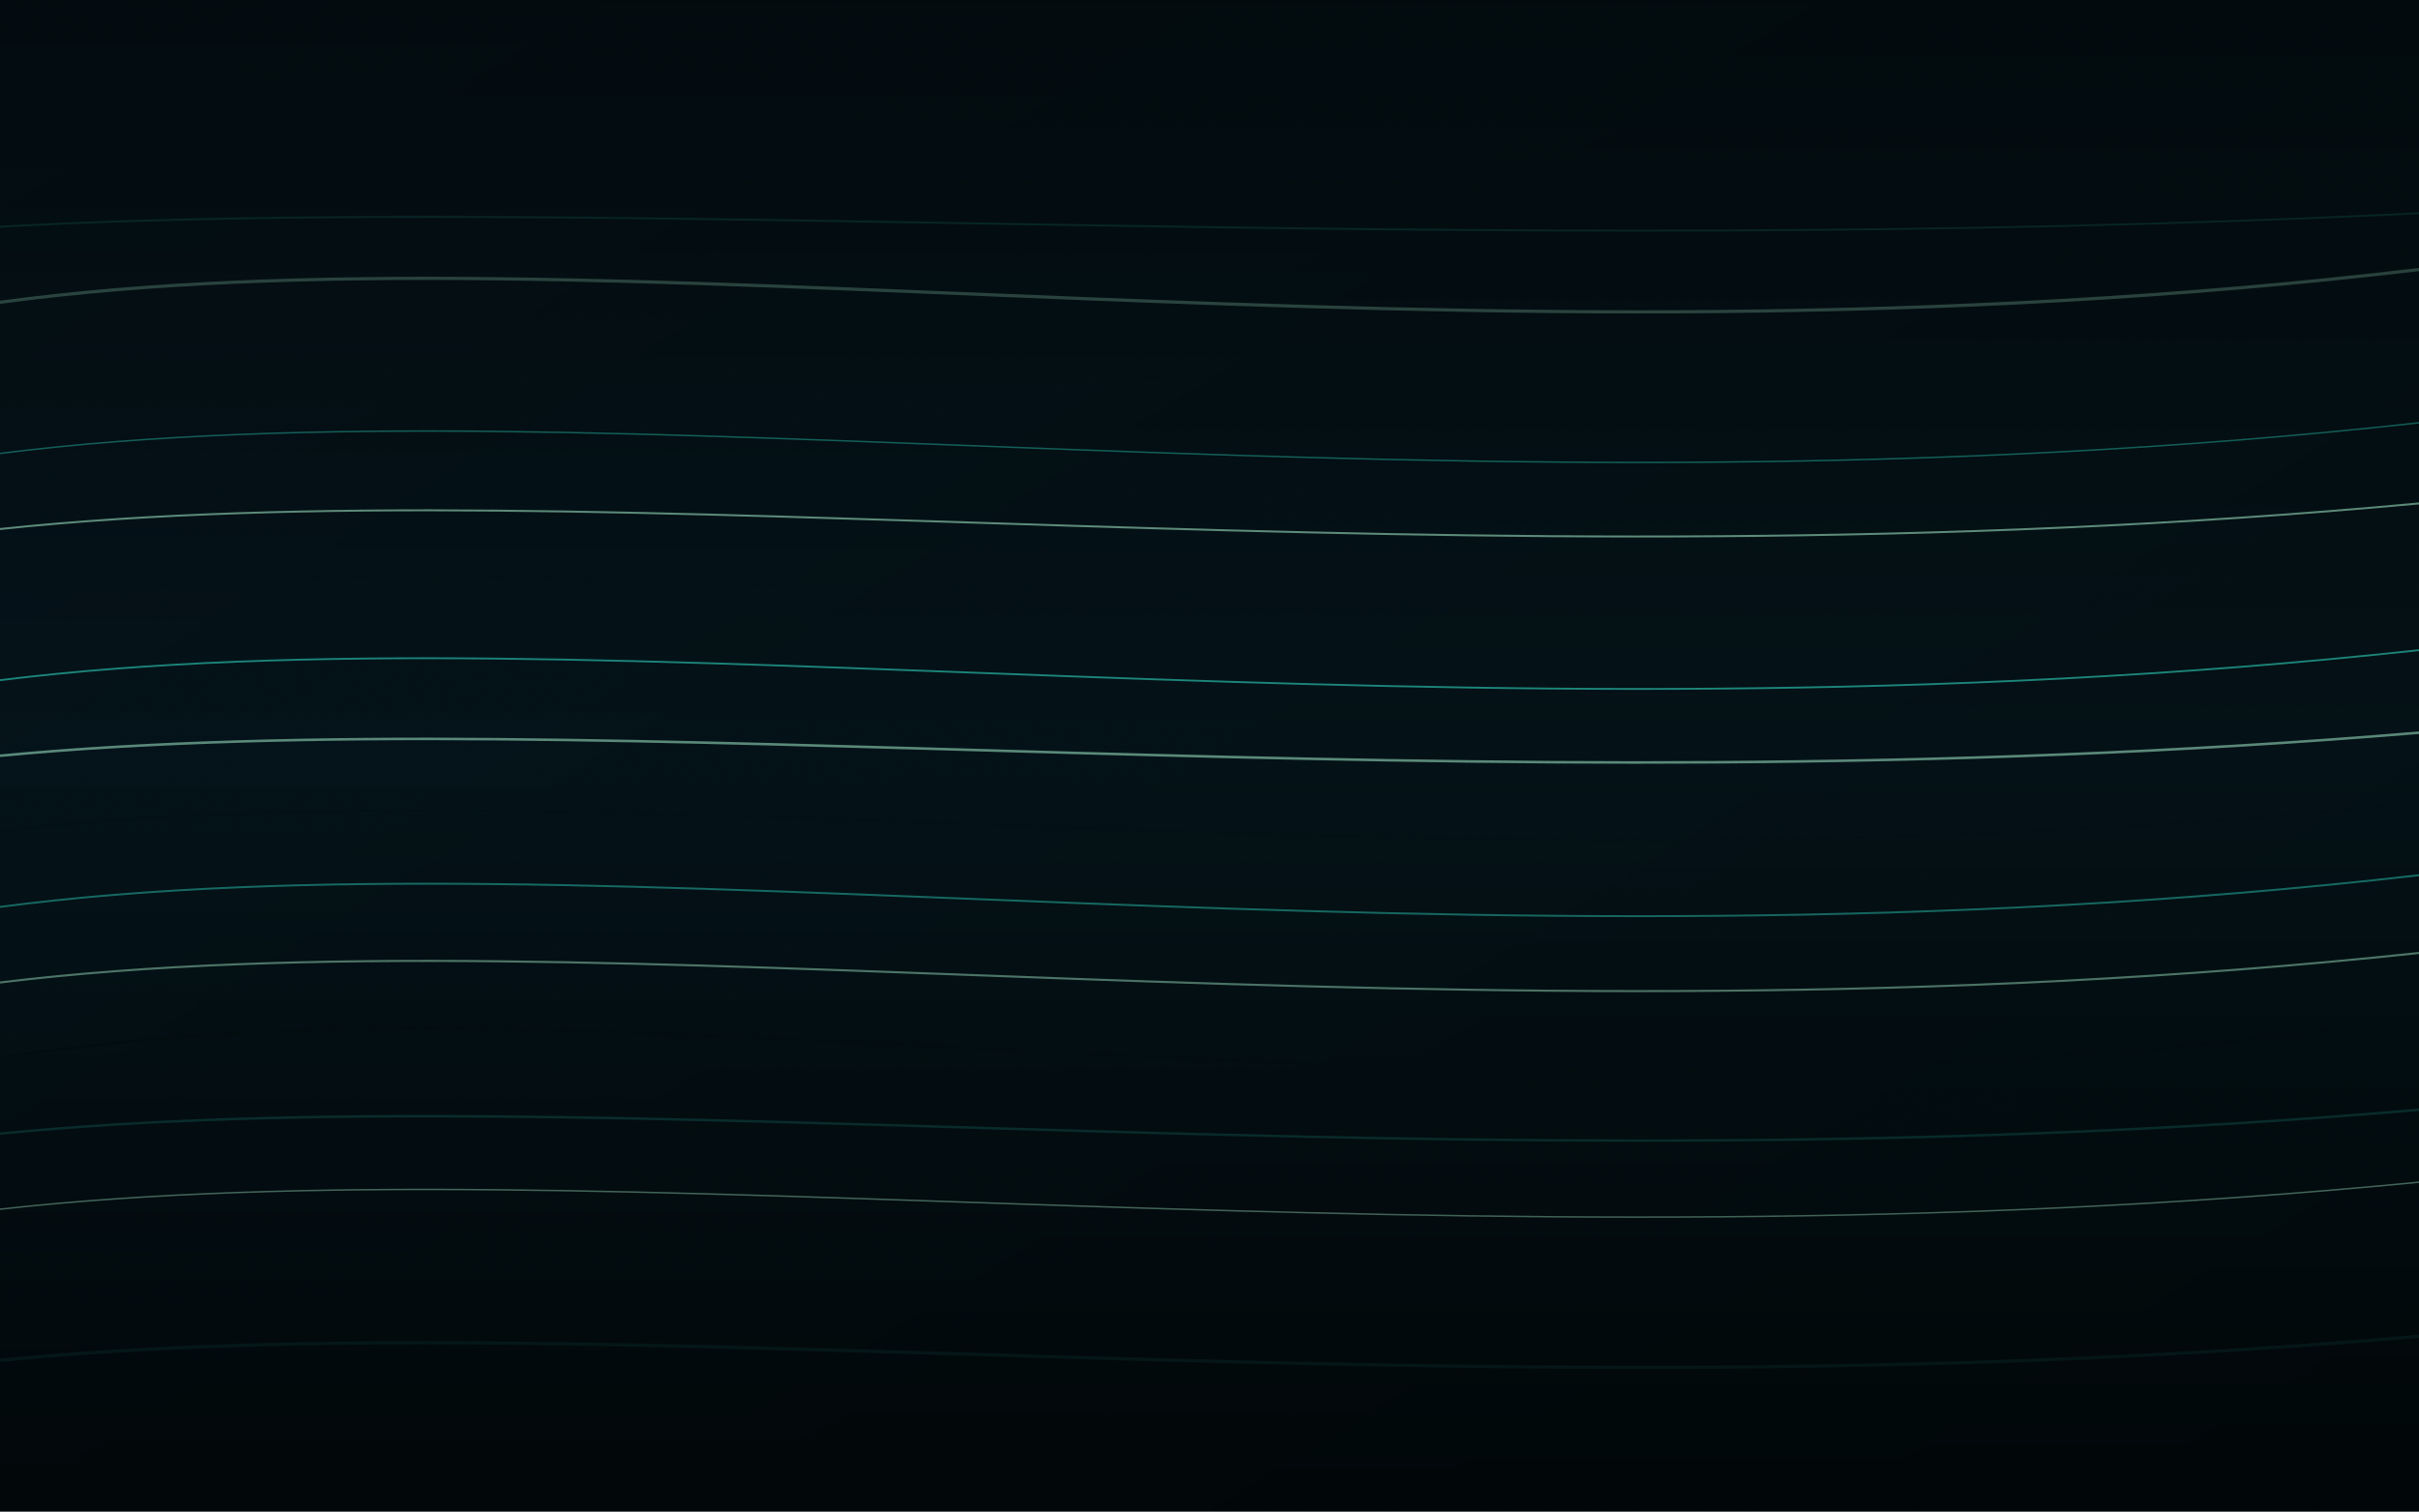
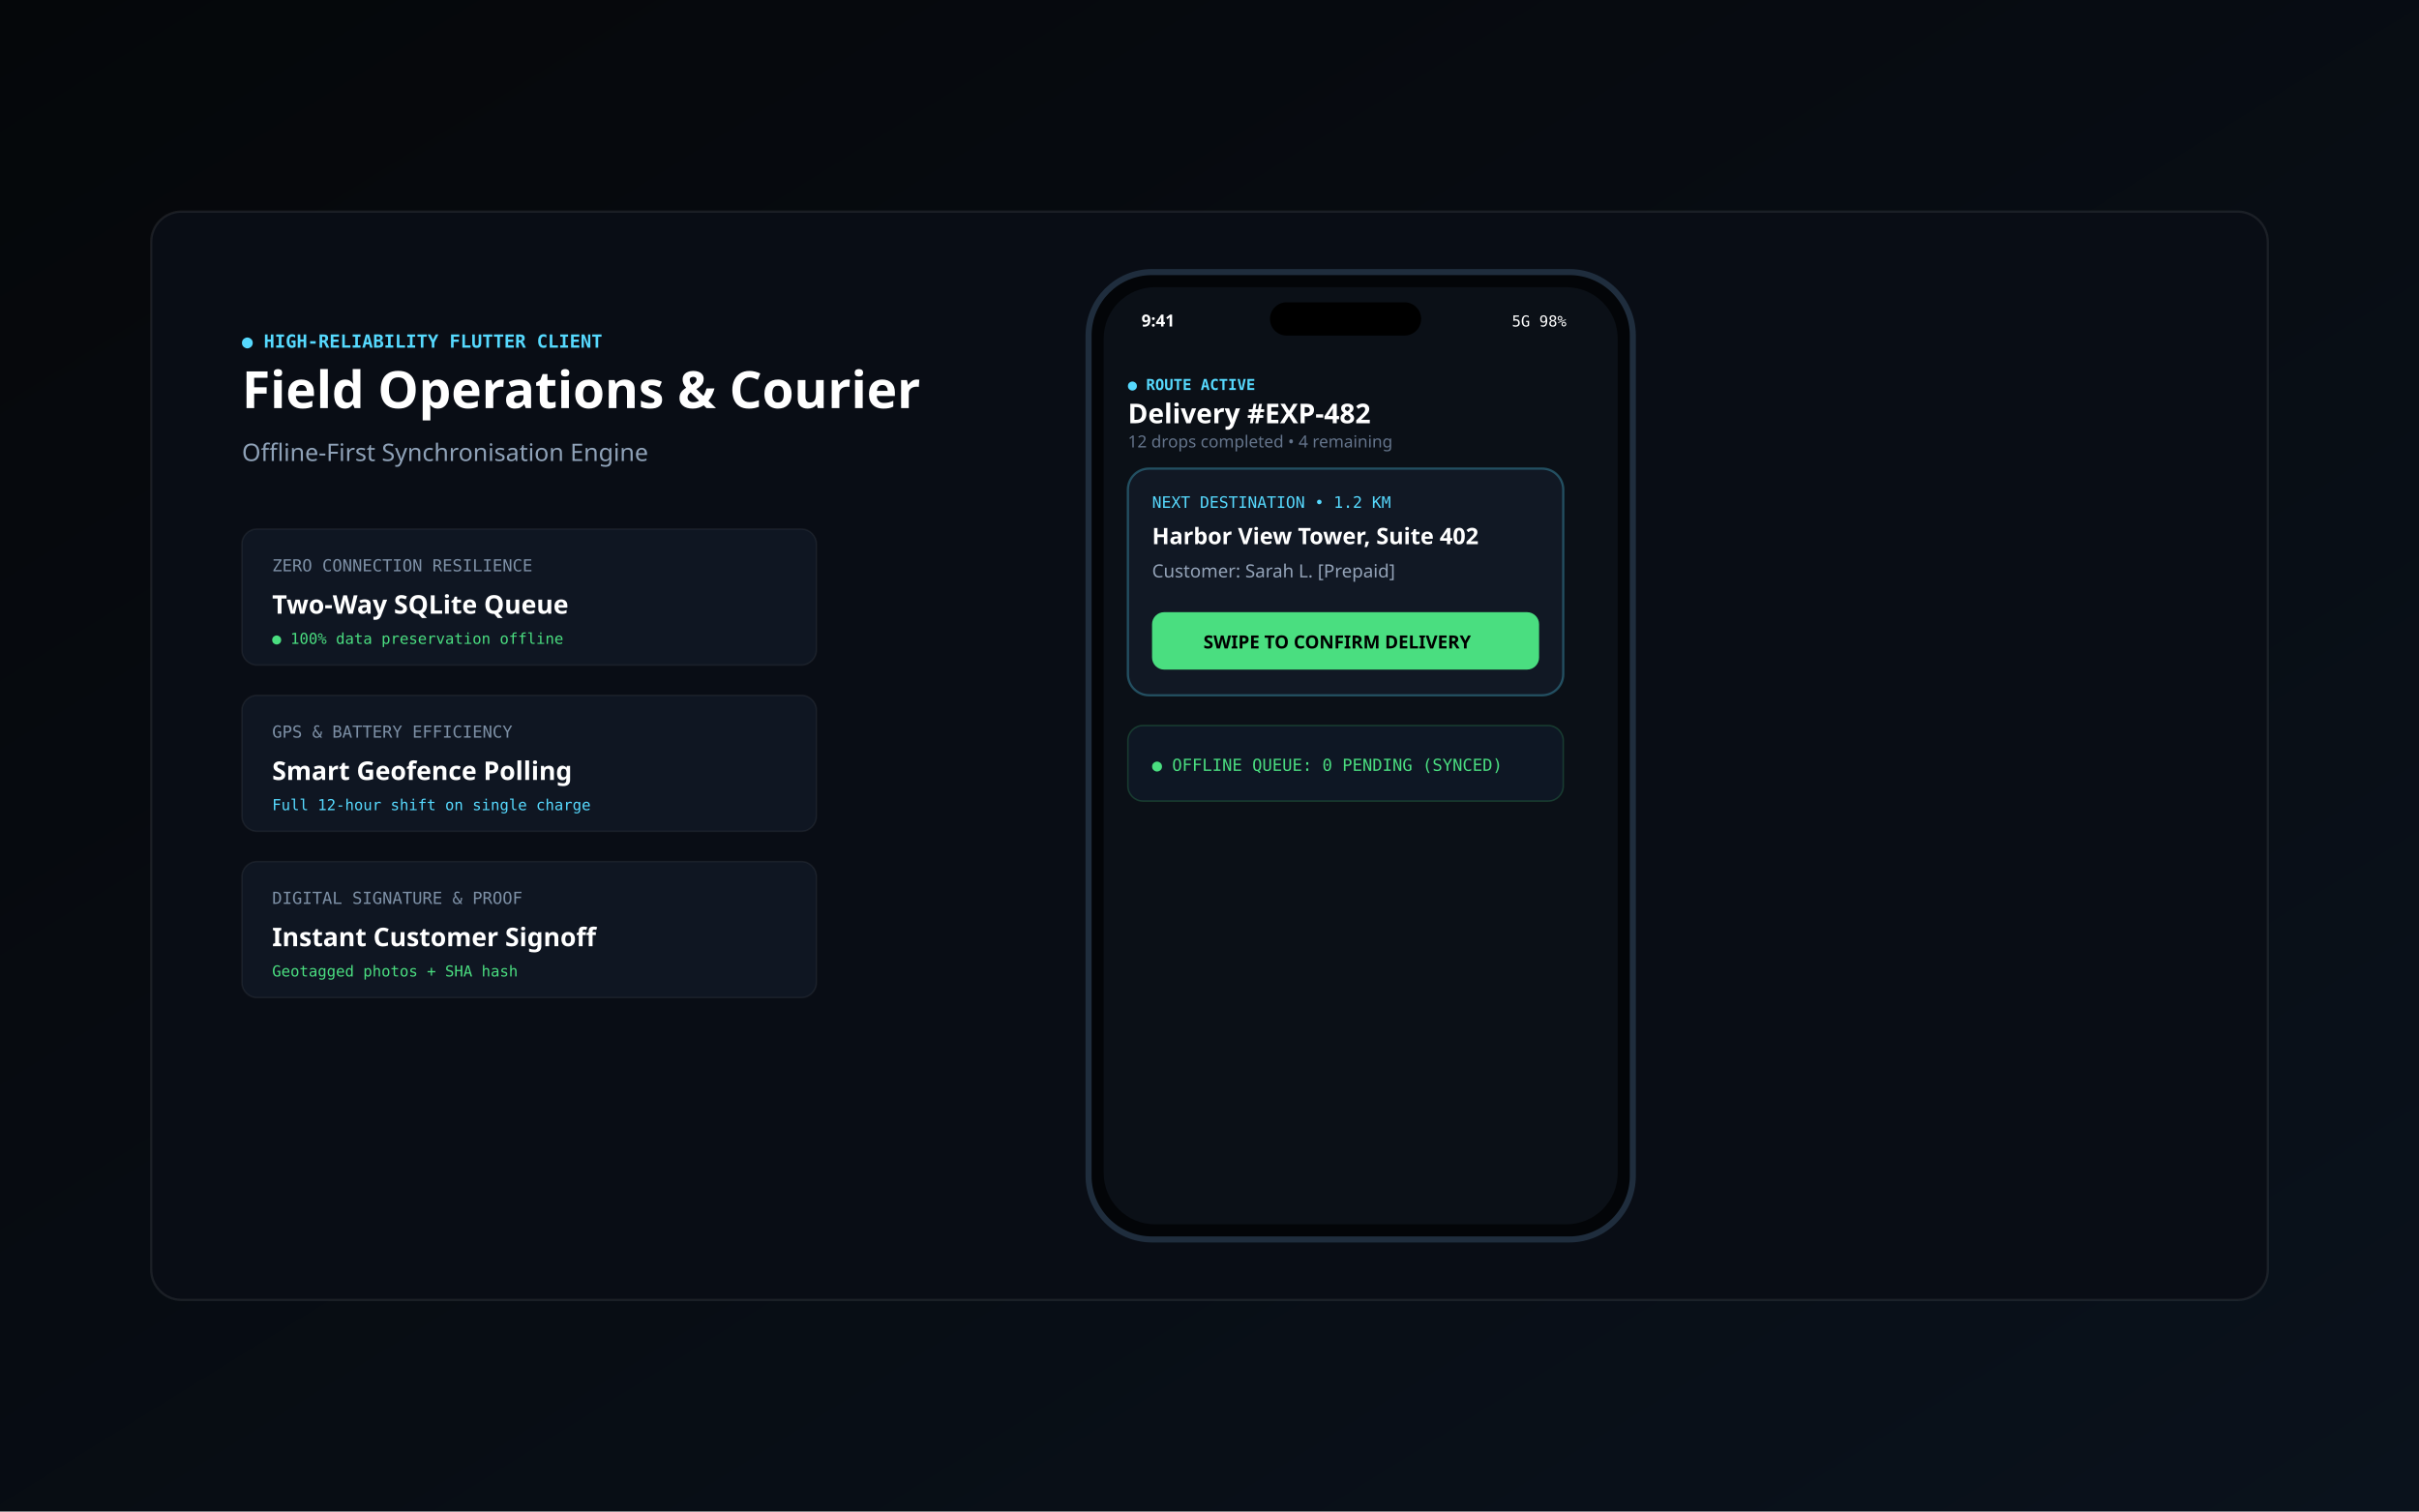
- <svg xmlns="http://www.w3.org/2000/svg" viewBox="0 0 1600 1000" width="1600" height="1000" role="img" aria-label="mobile-2 cover">
+ <svg xmlns="http://www.w3.org/2000/svg" viewBox="0 0 1600 1000" width="1600" height="1000">
  <defs>
-     <linearGradient id="bg" x1="0" y1="0" x2="1" y2="1">
-       <stop offset="0" stop-color="#05141b" />
-       <stop offset="1" stop-color="#031014" />
-     </linearGradient>
-     <radialGradient id="core">
-       <stop offset="0" stop-color="#ffffff" stop-opacity="0.95" />
-       <stop offset="1" stop-color="#2dd4bf" stop-opacity="0" />
-     </radialGradient>
-     <filter id="soft" x="-30%" y="-30%" width="160%" height="160%">
-       <feGaussianBlur stdDeviation="45" />
-     </filter>
-     <filter id="grain">
-       <feTurbulence type="fractalNoise" baseFrequency="0.9" numOctaves="3" stitchTiles="stitch" />
-       <feColorMatrix type="saturate" values="0" />
-     </filter>
-     <linearGradient id="vig" x1="0" y1="0" x2="0" y2="1">
-       <stop offset="0" stop-color="#000" stop-opacity="0.45" />
-       <stop offset="0.5" stop-color="#000" stop-opacity="0" />
-       <stop offset="1" stop-color="#000" stop-opacity="0.6" />
+     <linearGradient id="bgMob2" x1="0" y1="0" x2="1" y2="1">
+       <stop offset="0%" stop-color="#05070a" />
+       <stop offset="100%" stop-color="#0a121c" />
    </linearGradient>
  </defs>
-   <rect width="1600" height="1000" fill="url(#bg)" />
-   <path d="M0 150 C 400 127.7, 960 172.3, 1600 141.08" fill="none" stroke="#2dd4bf" stroke-width="1.23" opacity="0.18" />
-   <path d="M0 200 C 400 145.83, 960 254.17, 1600 178.33" fill="none" stroke="#a7f3d0" stroke-width="2.12" opacity="0.32" />
-   <path d="M0 250 C 400 204.59, 960 295.41, 1600 231.84" fill="none" stroke="#031014" stroke-width="0.62" opacity="0.54" />
-   <path d="M0 300 C 400 249.3, 960 350.7, 1600 279.72" fill="none" stroke="#2dd4bf" stroke-width="0.97" opacity="0.49" />
-   <path d="M0 350 C 400 307.66, 960 392.34, 1600 333.07" fill="none" stroke="#a7f3d0" stroke-width="1.31" opacity="0.62" />
-   <path d="M0 400 C 400 336.56, 960 463.44, 1600 374.63" fill="none" stroke="#031014" stroke-width="0.76" opacity="0.45" />
-   <path d="M0 450 C 400 400.36, 960 499.64, 1600 430.14" fill="none" stroke="#2dd4bf" stroke-width="1.22" opacity="0.61" />
-   <path d="M0 500 C 400 461.86, 960 538.14, 1600 484.74" fill="none" stroke="#a7f3d0" stroke-width="1.69" opacity="0.52" />
-   <path d="M0 550 C 400 502.78, 960 597.22, 1600 531.11" fill="none" stroke="#031014" stroke-width="1.89" opacity="0.39" />
-   <path d="M0 600 C 400 547.54, 960 652.46, 1600 579.02" fill="none" stroke="#2dd4bf" stroke-width="1.28" opacity="0.5" />
-   <path d="M0 650 C 400 601.16, 960 698.84, 1600 630.47" fill="none" stroke="#a7f3d0" stroke-width="1.38" opacity="0.53" />
-   <path d="M0 700 C 400 633.74, 960 766.26, 1600 673.5" fill="none" stroke="#031014" stroke-width="2.03" opacity="0.57" />
-   <path d="M0 750 C 400 710.53, 960 789.47, 1600 734.21" fill="none" stroke="#2dd4bf" stroke-width="1.6" opacity="0.22" />
-   <path d="M0 800 C 400 755.28, 960 844.72, 1600 782.11" fill="none" stroke="#a7f3d0" stroke-width="0.98" opacity="0.59" />
-   <path d="M0 850 C 400 824.59, 960 875.41, 1600 839.84" fill="none" stroke="#031014" stroke-width="2.12" opacity="0.24" />
-   <path d="M0 900 C 400 860.12, 960 939.88, 1600 884.05" fill="none" stroke="#2dd4bf" stroke-width="2.15" opacity="0.13" />
-   <rect width="1600" height="1000" fill="url(#vig)" />
-   <rect width="1600" height="1000" filter="url(#grain)" opacity="0.09" style="mix-blend-mode:overlay" />
+   <rect width="1600" height="1000" fill="url(#bgMob2)" />
+   <g transform="translate(100, 140)">
+     <rect width="1400" height="720" rx="20" fill="#090d15" stroke="rgba(255,255,255,0.08)" stroke-width="1.5" />
+     <g transform="translate(60, 60)">
+       <text x="0" y="30" font-family="monospace" font-size="12" font-weight="bold" fill="#56d9fe">● HIGH-RELIABILITY FLUTTER CLIENT</text>
+       <text x="0" y="70" font-family="sans-serif" font-size="34" font-weight="bold" fill="#ffffff">Field Operations &amp; Courier</text>
+       <text x="0" y="105" font-family="sans-serif" font-size="16" fill="#8fa2b8">Offline-First Synchronisation Engine</text>
+       <g transform="translate(0, 150)">
+         <rect width="380" height="90" rx="10" fill="#0f1622" stroke="rgba(255,255,255,0.06)" />
+         <text x="20" y="28" font-family="monospace" font-size="11" fill="#7d90a6">ZERO CONNECTION RESILIENCE</text>
+         <text x="20" y="56" font-family="sans-serif" font-size="17" font-weight="bold" fill="#ffffff">Two-Way SQLite Queue</text>
+         <text x="20" y="76" font-family="monospace" font-size="10" fill="#4ade80">● 100% data preservation offline</text>
+       </g>
+       <g transform="translate(0, 260)">
+         <rect width="380" height="90" rx="10" fill="#0f1622" stroke="rgba(255,255,255,0.06)" />
+         <text x="20" y="28" font-family="monospace" font-size="11" fill="#7d90a6">GPS &amp; BATTERY EFFICIENCY</text>
+         <text x="20" y="56" font-family="sans-serif" font-size="17" font-weight="bold" fill="#ffffff">Smart Geofence Polling</text>
+         <text x="20" y="76" font-family="monospace" font-size="10" fill="#56d9fe">Full 12-hour shift on single charge</text>
+       </g>
+       <g transform="translate(0, 370)">
+         <rect width="380" height="90" rx="10" fill="#0f1622" stroke="rgba(255,255,255,0.06)" />
+         <text x="20" y="28" font-family="monospace" font-size="11" fill="#7d90a6">DIGITAL SIGNATURE &amp; PROOF</text>
+         <text x="20" y="56" font-family="sans-serif" font-size="17" font-weight="bold" fill="#ffffff">Instant Customer Signoff</text>
+         <text x="20" y="76" font-family="monospace" font-size="10" fill="#4ade80">Geotagged photos + SHA hash</text>
+       </g>
+     </g>
+     <g transform="translate(620, 40)">
+       <rect width="360" height="640" rx="42" fill="#030508" stroke="#1f2d3d" stroke-width="4" />
+       <rect x="10" y="10" width="340" height="620" rx="34" fill="#0b1017" />
+       <rect x="120" y="20" width="100" height="22" rx="11" fill="#000000" />
+       <text x="35" y="36" font-family="sans-serif" font-size="11" font-weight="bold" fill="#ffffff">9:41</text>
+       <text x="280" y="36" font-family="monospace" font-size="10" fill="#ffffff">5G 98%</text>
+       <g transform="translate(26, 60)">
+         <text x="0" y="18" font-family="monospace" font-size="10" font-weight="bold" fill="#56d9fe">● ROUTE ACTIVE</text>
+         <text x="0" y="40" font-family="sans-serif" font-size="18" font-weight="bold" fill="#ffffff">Delivery #EXP-482</text>
+         <text x="0" y="56" font-family="sans-serif" font-size="11" fill="#64748b">12 drops completed • 4 remaining</text>
+       </g>
+       <g transform="translate(26, 130)">
+         <rect width="288" height="150" rx="14" fill="#111824" stroke="rgba(86,217,254,0.3)" stroke-width="1.5" />
+         <text x="16" y="26" font-family="monospace" font-size="10.5" fill="#56d9fe">NEXT DESTINATION • 1.2 KM</text>
+         <text x="16" y="50" font-family="sans-serif" font-size="15" font-weight="bold" fill="#ffffff">Harbor View Tower, Suite 402</text>
+         <text x="16" y="72" font-family="sans-serif" font-size="12" fill="#94a3b8">Customer: Sarah L. [Prepaid]</text>
+         <rect x="16" y="95" width="256" height="38" rx="8" fill="#4ade80" />
+         <text x="50" y="119" font-family="sans-serif" font-size="12" font-weight="bold" fill="#000000">SWIPE TO CONFIRM DELIVERY</text>
+       </g>
+       <g transform="translate(26, 300)">
+         <rect width="288" height="50" rx="10" fill="#0e1724" stroke="rgba(74,222,128,0.2)" />
+         <text x="16" y="30" font-family="monospace" font-size="11" fill="#4ade80">● OFFLINE QUEUE: 0 PENDING (SYNCED)</text>
+       </g>
+     </g>
+   </g>
</svg>
